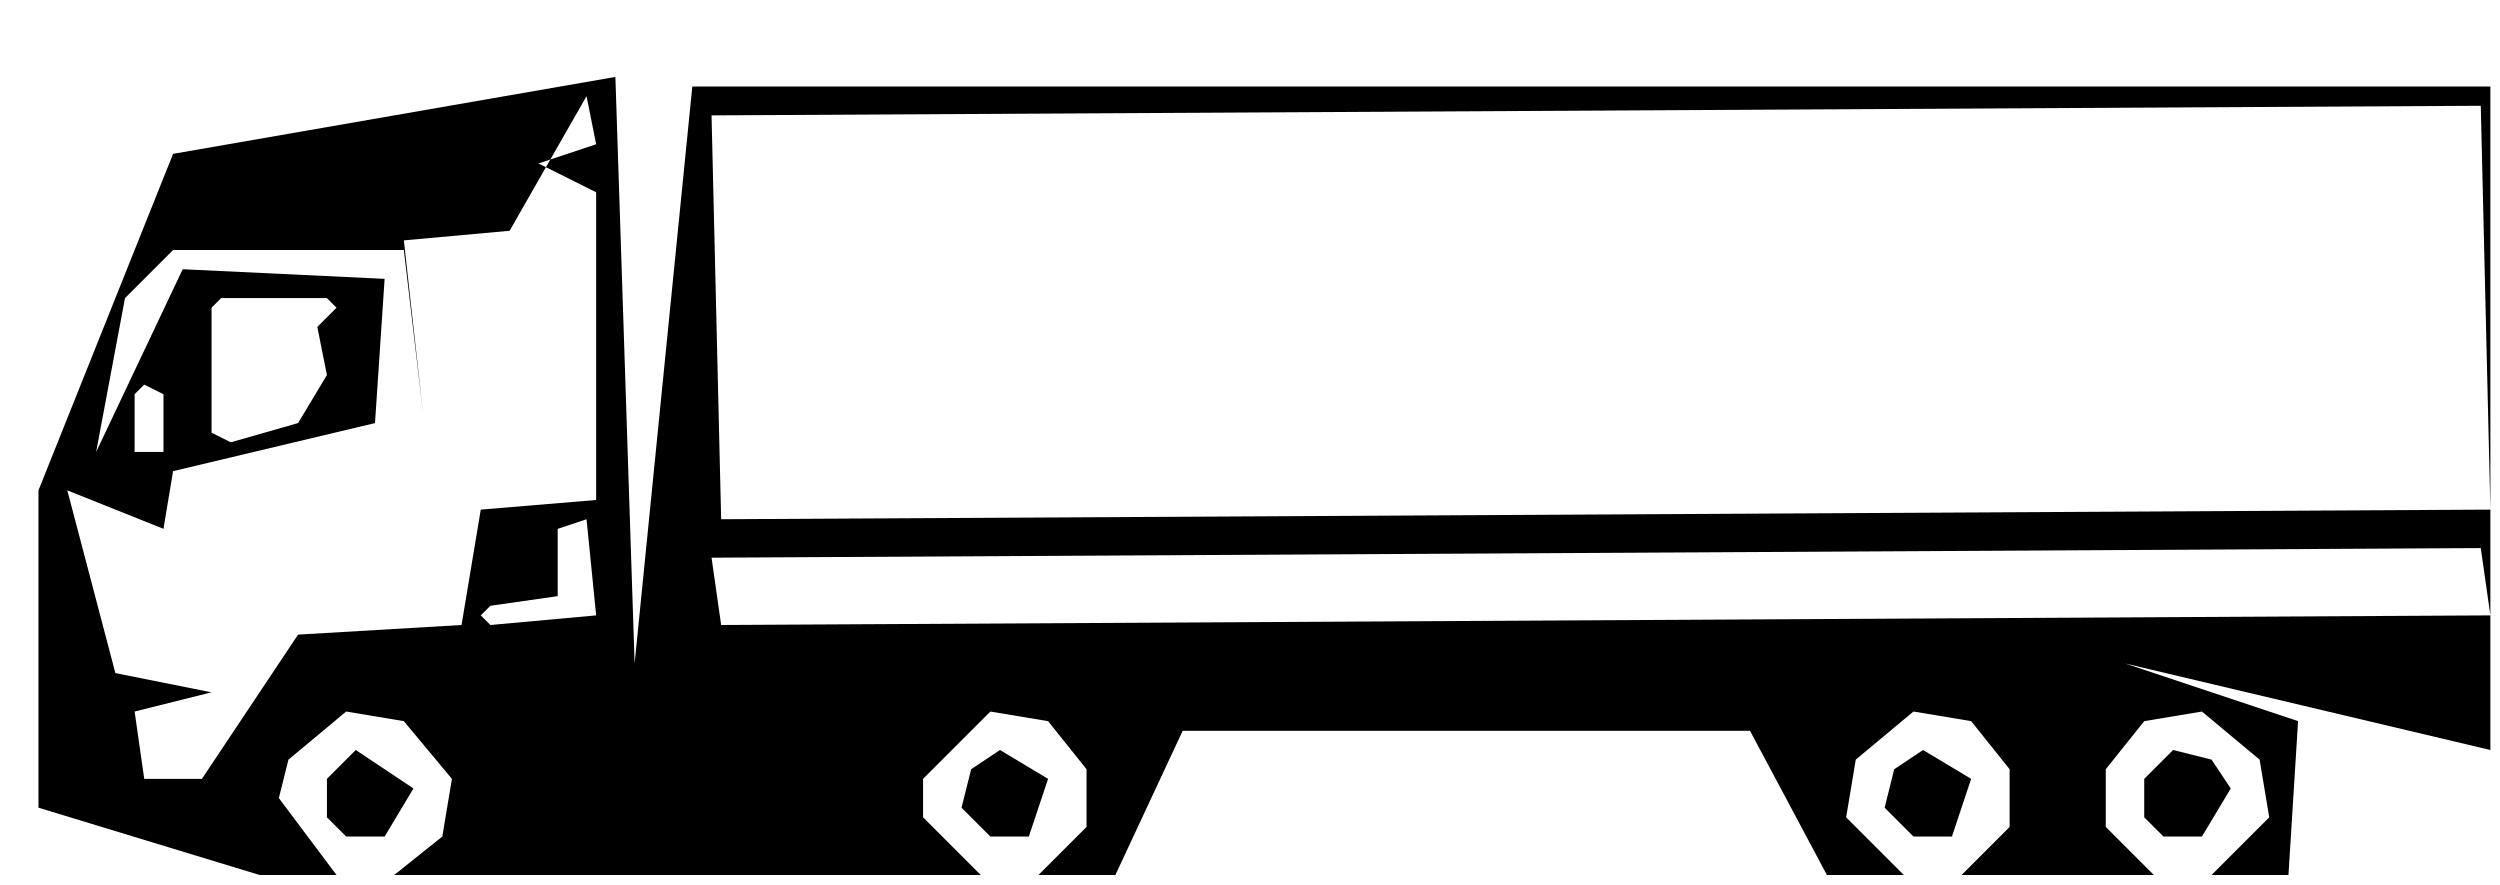
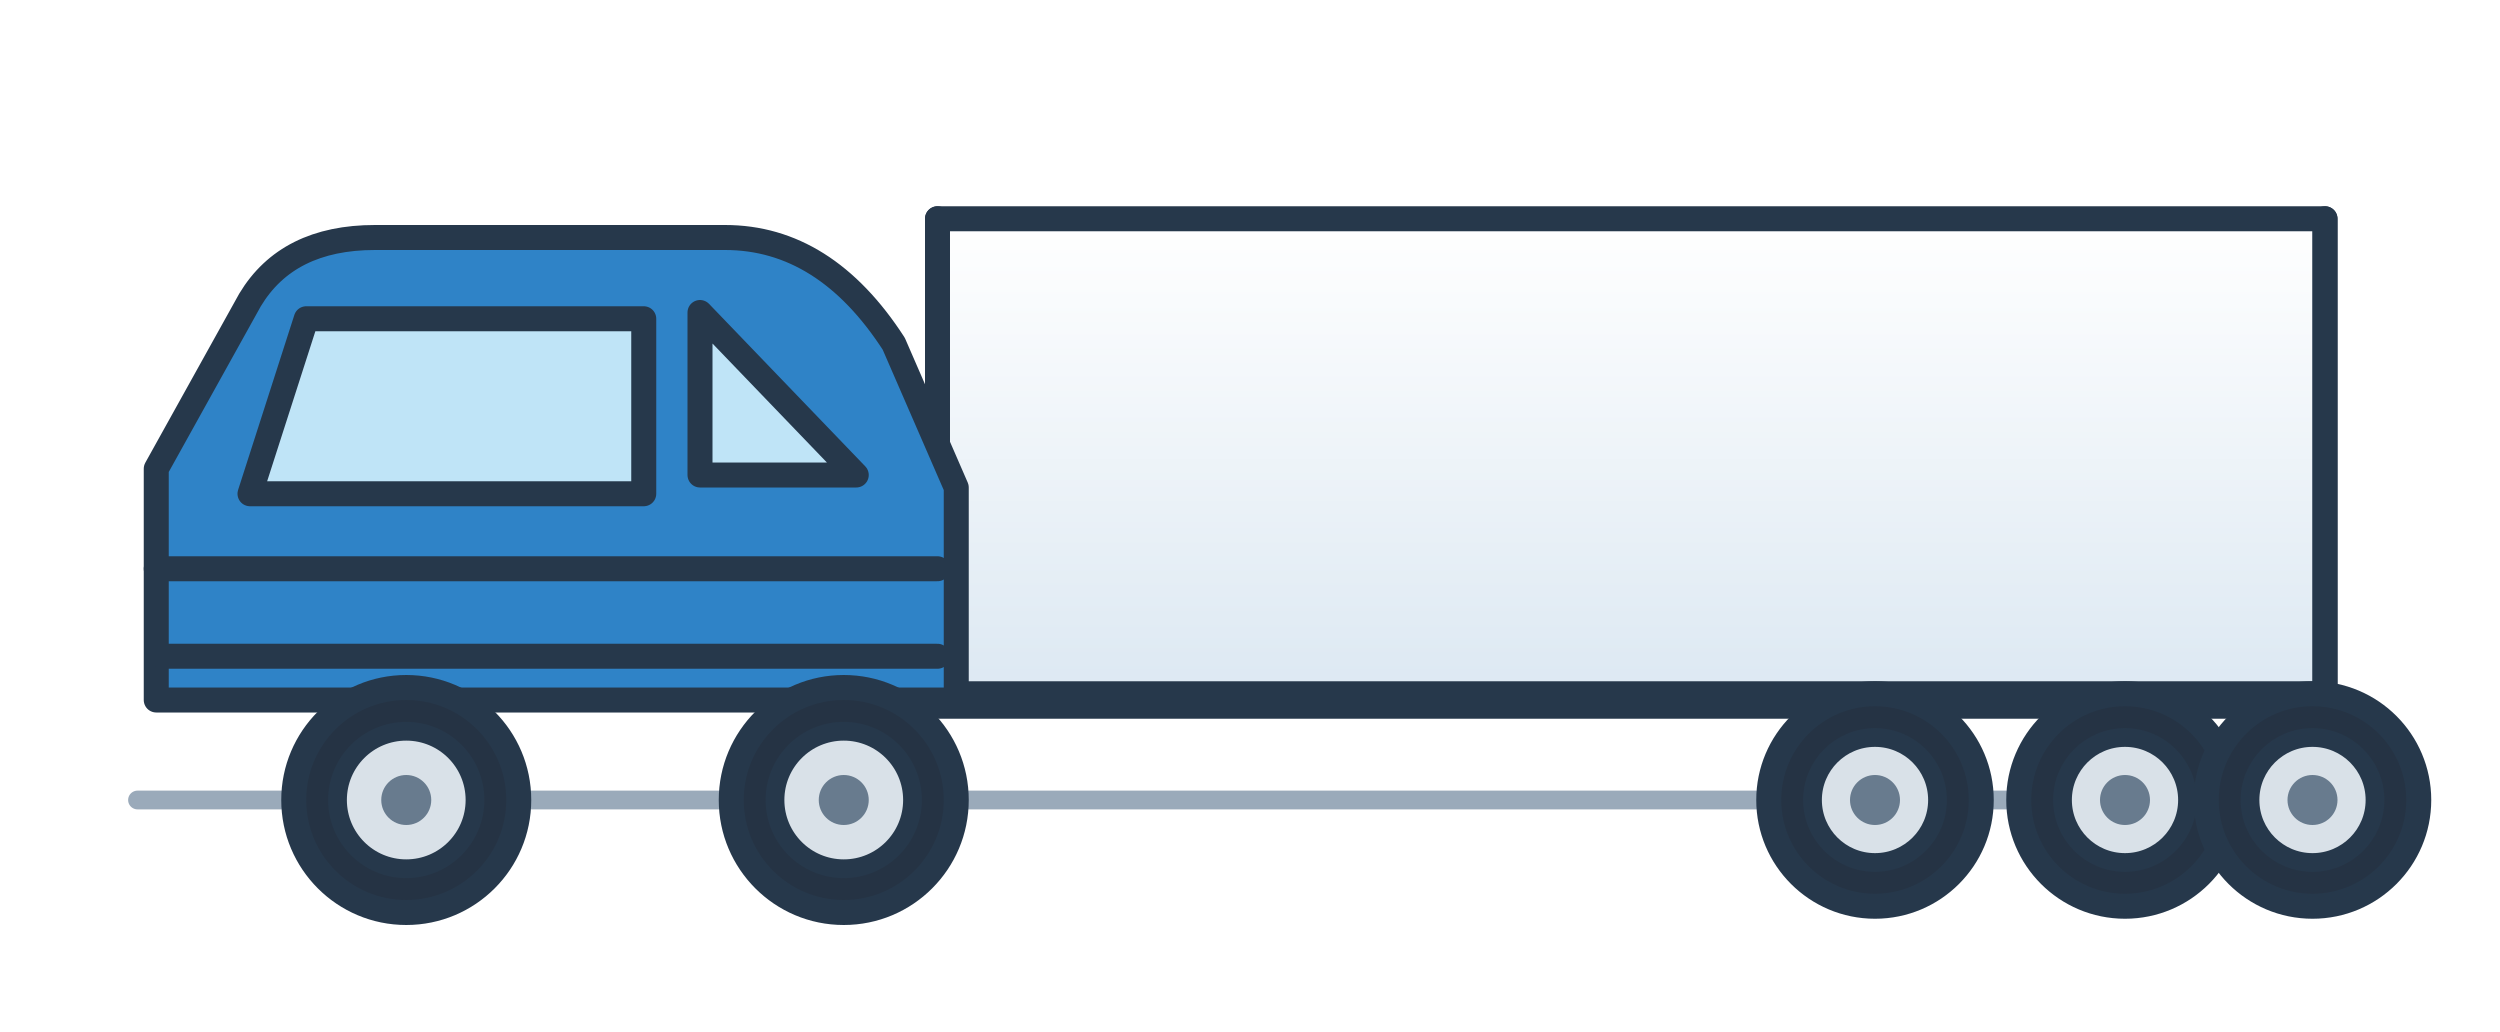
- <svg xmlns="http://www.w3.org/2000/svg" viewBox="0 0 260 92">
-   <path fill="#000" fill-rule="evenodd" d="M226 78L223 81 223 85 225 87 229 87 232 82 230 79ZM200 78L197 80 196 84 199 87 203 87 205 81ZM104 78L101 80 100 84 103 87 107 87 109 81ZM37 78L34 81 34 85 36 87 40 87 43 82ZM4 51L4 84 27 91 116 91 123 76 182 76 190 91 238 91 239 75 221 69 259 78 259 9 72 9 66 69 64 8 18 16ZM223 75L229 74 235 79 236 85 230 91 224 91 219 86 219 80ZM199 74L205 75 209 80 209 86 204 91 198 91 192 85 193 79ZM103 74L109 75 113 80 113 86 108 91 102 91 96 85 96 81ZM36 74L42 75 47 81 46 87 41 91 35 91 29 83 30 79ZM74 58L258 57 259 64 75 65ZM61 54L62 64 51 65 50 64 51 63 58 62 58 55ZM15 40L17 41 17 47 14 47 14 41ZM23 31L34 31 35 32 33 34 34 39 31 44 24 46 22 45 22 32ZM74 12L258 11 259 53 75 54ZM61 10L62 15 56 17 62 20 62 52 50 53 48 65 31 66 21 81 15 81 14 74 22 72 12 70 7 51 17 55 18 49 39 44 40 29 19 28 10 47 13 31 18 26 42 26 44 43 42 25 53 24Z" />
+ <svg xmlns="http://www.w3.org/2000/svg" viewBox="0 0 400 165" role="img">
+   <defs>
+     <linearGradient id="paint" x1="0" y1="0" x2="0" y2="1">
+       <stop stop-color="#fff" />
+       <stop offset="1" stop-color="#dce8f2" />
+     </linearGradient>
+   </defs>
+   <g stroke="#26384b" stroke-width="4" stroke-linejoin="round" stroke-linecap="round">
+     <path d="M22 128H378" fill="none" stroke="#9aaaba" stroke-width="3" />
+     <path d="M150 35H372V112H150Z" fill="url(#paint)" />
+     <path d="M150 35V112M372 35V112" fill="none" />
+     <path d="M150 112H372" fill="none" stroke-width="6" />
+     <path d="M25 75L40 48Q46 38 60 38H116Q132 38 143 55L153 78V112H25Z" fill="#2f83c7" />
+     <path d="M49 51H103V79H40Z" fill="#bfe4f7" />
+     <path d="M112 50L137 76H112Z" fill="#bfe4f7" />
+     <path d="M25 91H150M26 105H150" fill="none" />
+     <path d="M60 112V122M140 112V122" fill="none" />
+     <g>
+       <circle cx="65" cy="128" r="18" fill="#253344" />
+       <circle cx="65" cy="128" r="11" fill="#d9e1e8" stroke-width="3" />
+       <circle cx="65" cy="128" r="4" fill="#687b8e" stroke="none" />
+     </g>
+     <g>
+       <circle cx="135" cy="128" r="18" fill="#253344" />
+       <circle cx="135" cy="128" r="11" fill="#d9e1e8" stroke-width="3" />
+       <circle cx="135" cy="128" r="4" fill="#687b8e" stroke="none" />
+     </g>
+     <g>
+       <circle cx="300" cy="128" r="17" fill="#253344" />
+       <circle cx="300" cy="128" r="10" fill="#d9e1e8" stroke-width="3" />
+       <circle cx="300" cy="128" r="4" fill="#687b8e" stroke="none" />
+     </g>
+     <g>
+       <circle cx="340" cy="128" r="17" fill="#253344" />
+       <circle cx="340" cy="128" r="10" fill="#d9e1e8" stroke-width="3" />
+       <circle cx="340" cy="128" r="4" fill="#687b8e" stroke="none" />
+     </g>
+     <g>
+       <circle cx="370" cy="128" r="17" fill="#253344" />
+       <circle cx="370" cy="128" r="10" fill="#d9e1e8" stroke-width="3" />
+       <circle cx="370" cy="128" r="4" fill="#687b8e" stroke="none" />
+     </g>
+   </g>
</svg>
